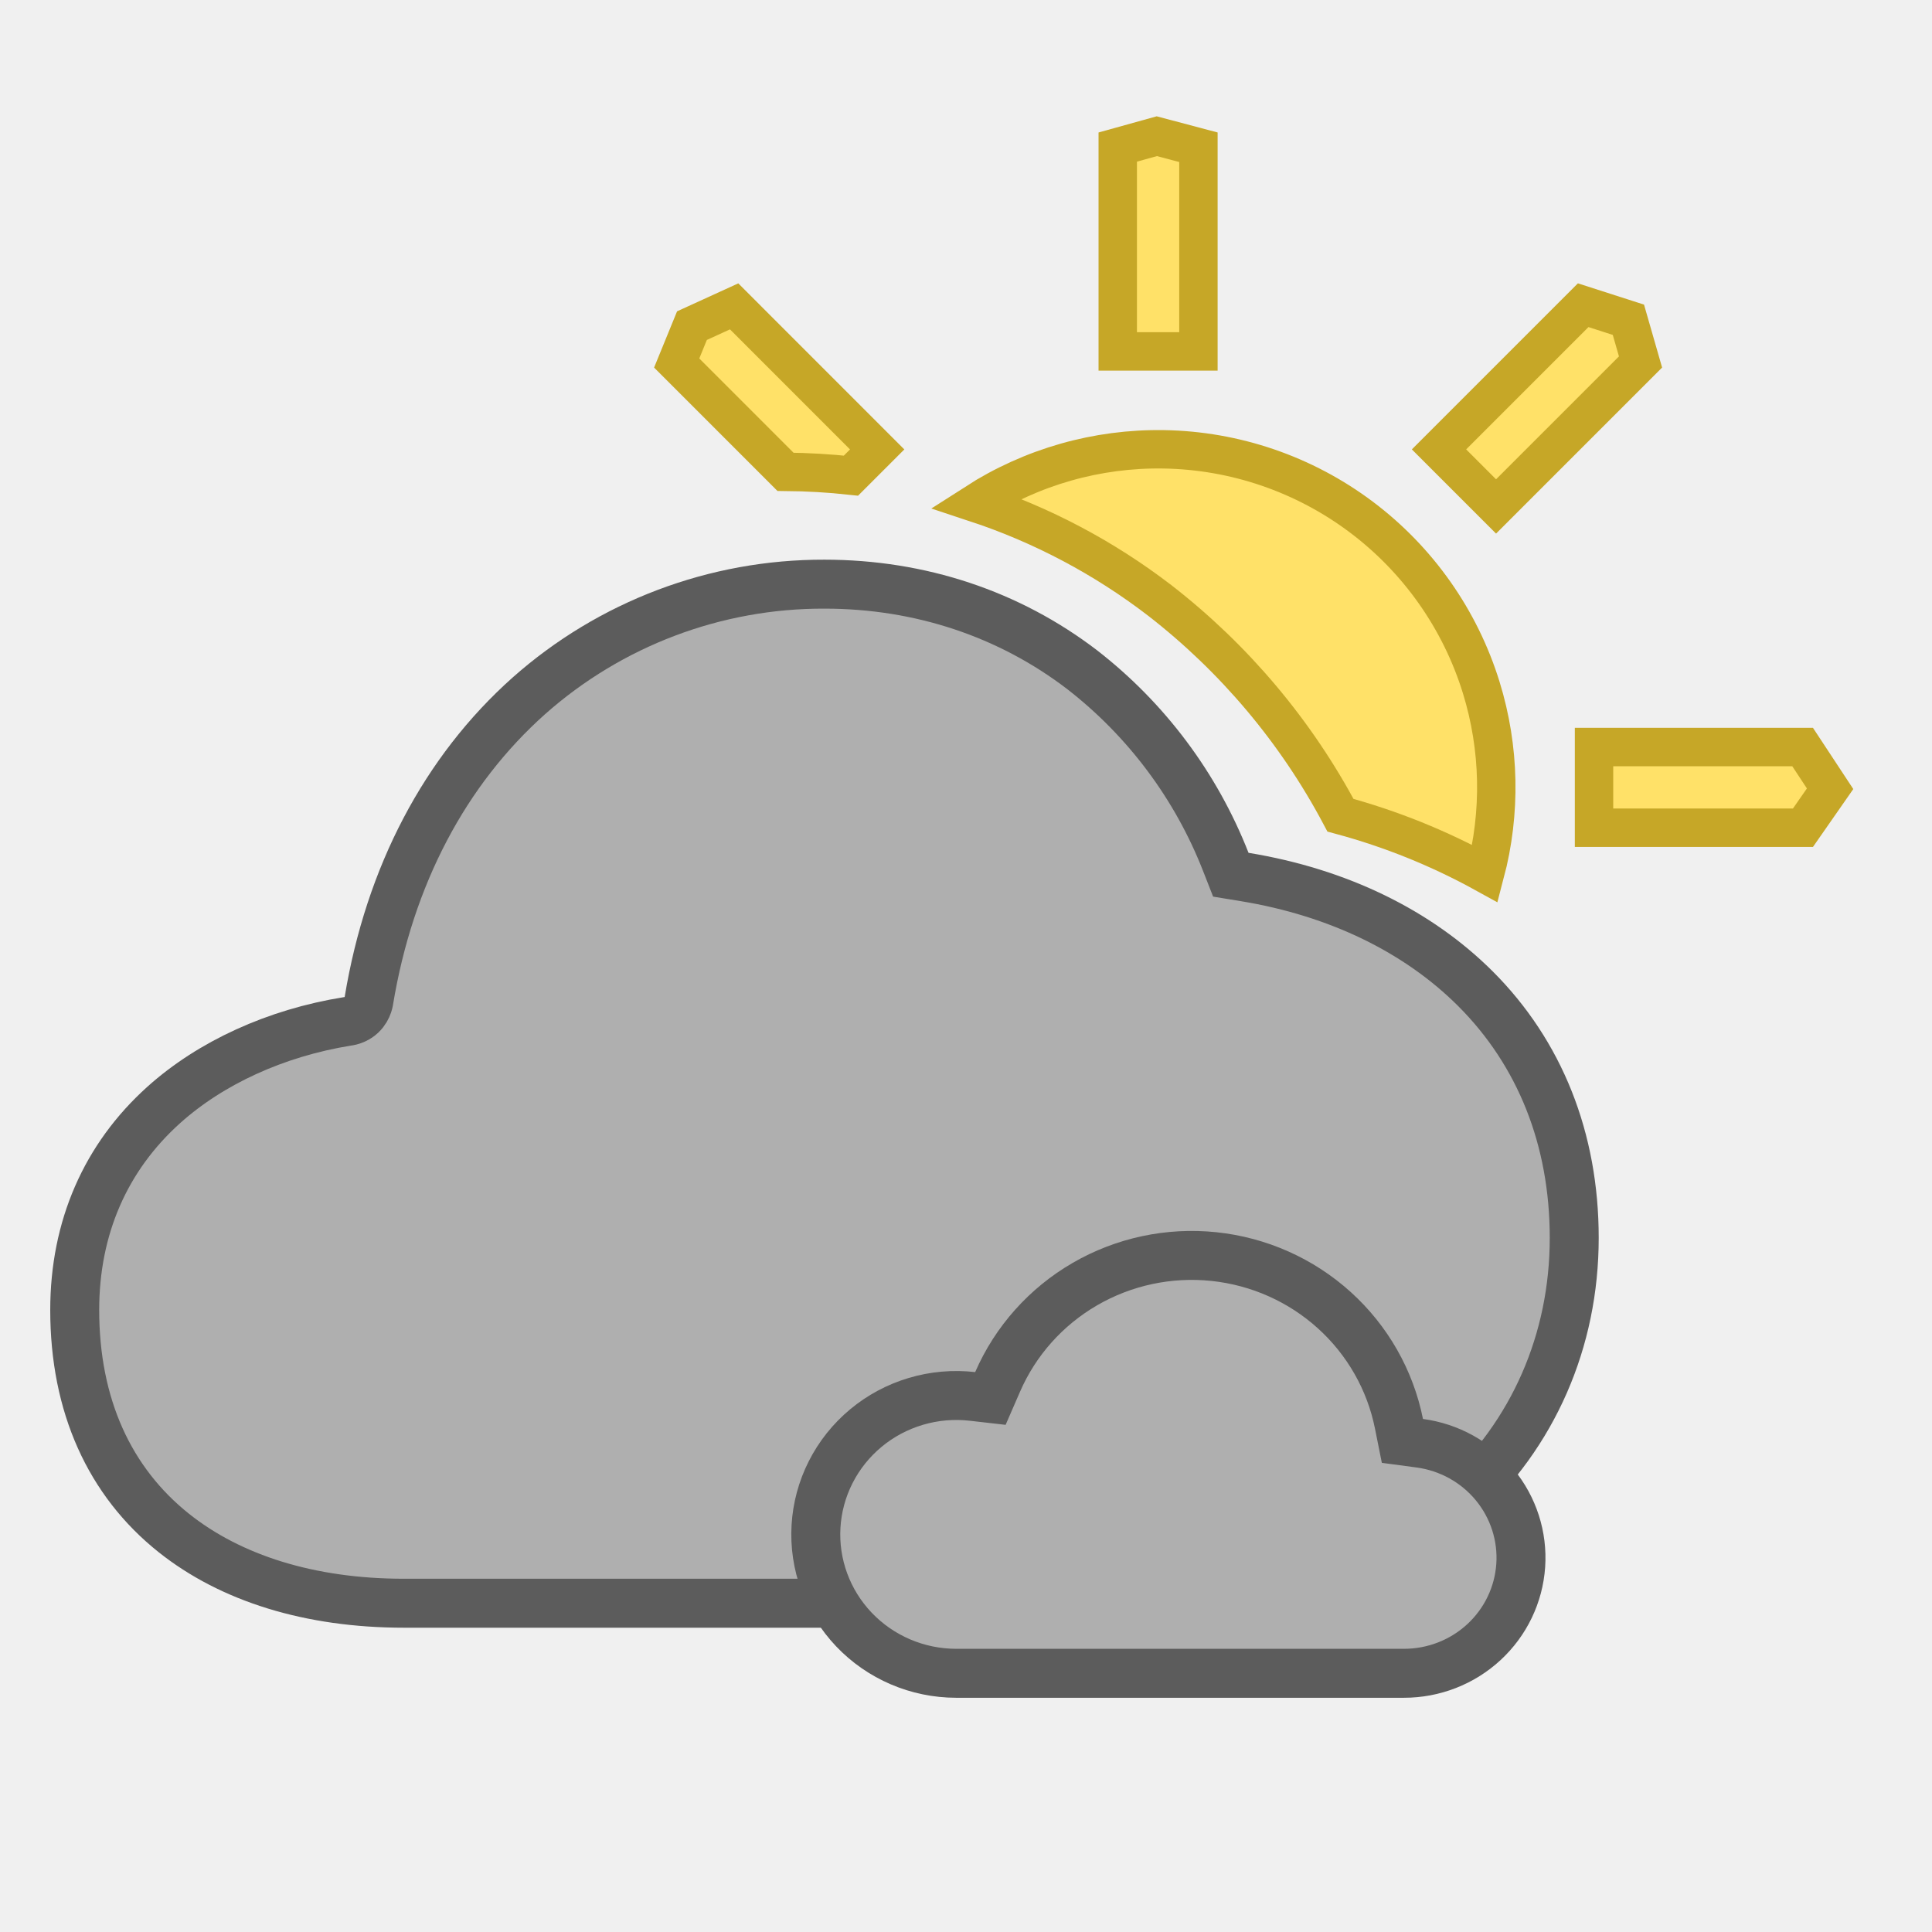
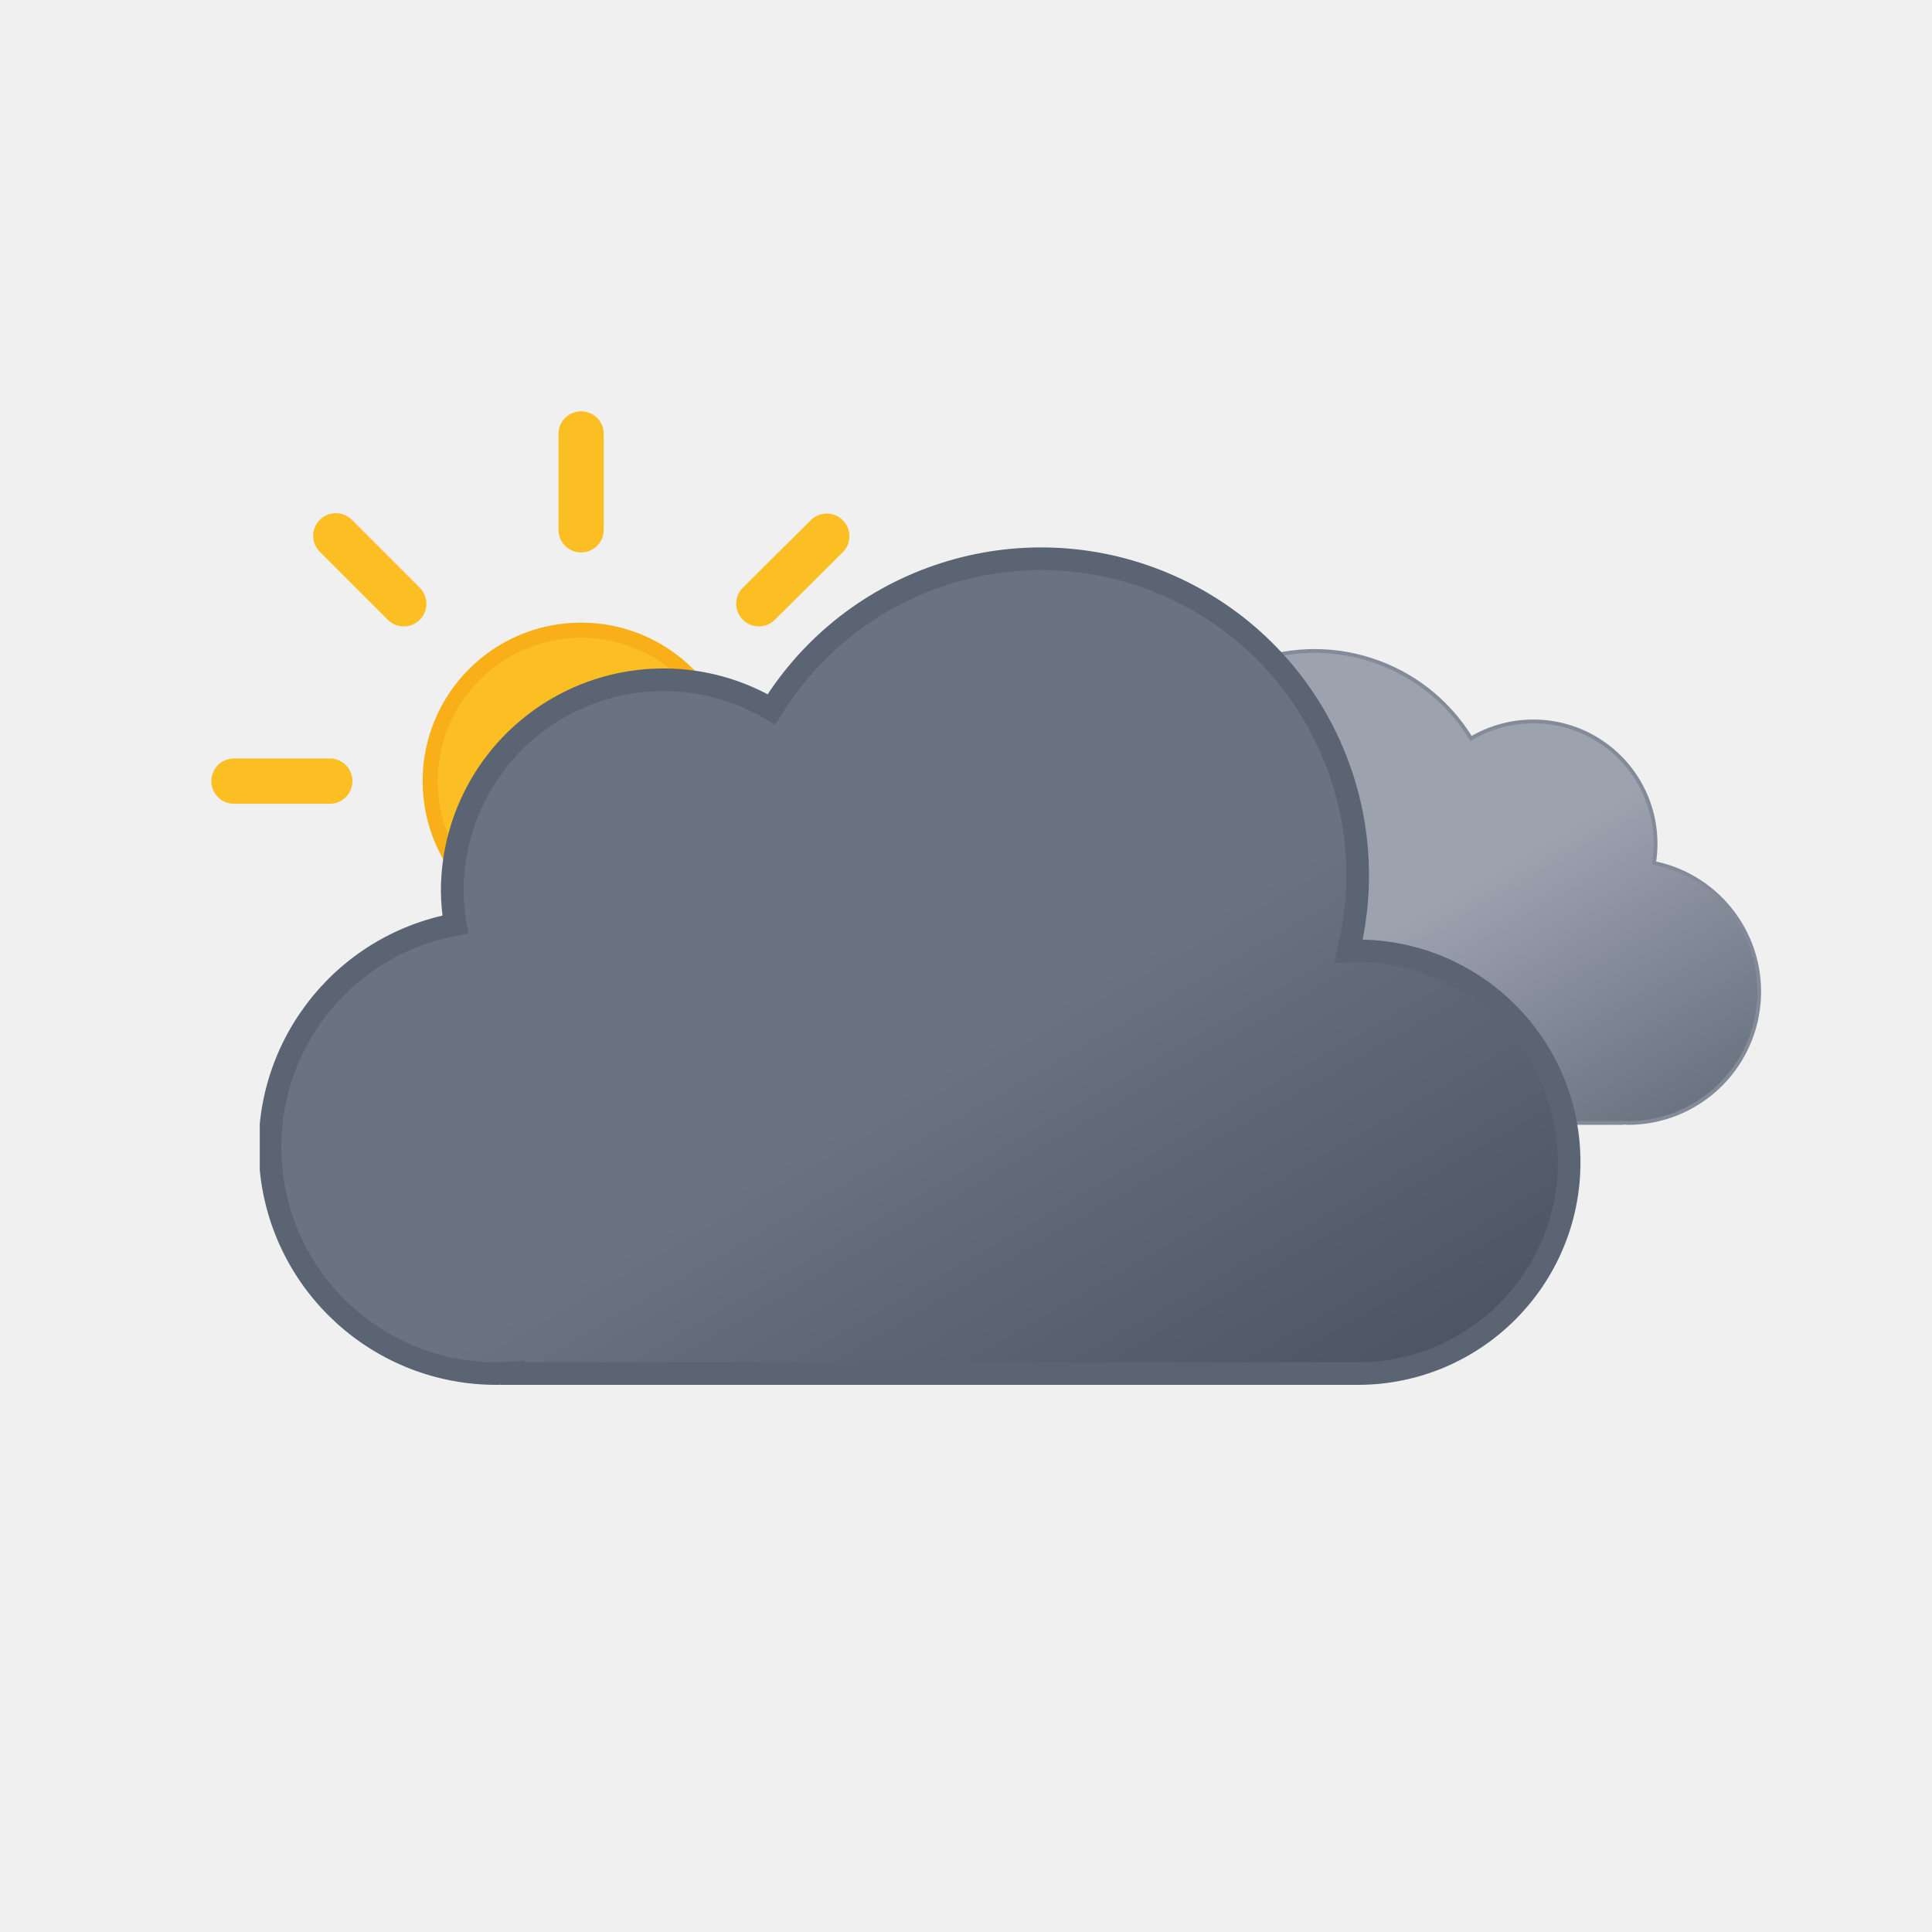
- <svg xmlns="http://www.w3.org/2000/svg" width="6038" height="6038" viewBox="0 0 6038 6038" fill="none">
-   <g clip-path="url(#clip0_9_8)">
-     <path d="M3623.38 1875.61L3623.26 1875.51L3623.13 1875.42C3449.83 1742.6 3255.69 1640.02 3048.92 1571.71C3224.02 1459.2 3428.76 1400.75 3637.48 1404.21C3860.19 1407.91 4076.03 1481.91 4254.15 1615.65C4432.28 1749.38 4563.58 1935.99 4629.29 2148.82C4687.75 2338.16 4691.64 2539.62 4641.29 2730.26C4498.57 2651.51 4346.82 2590.22 4189.32 2547.76C4050.49 2286.22 3857.61 2057.08 3623.38 1875.61ZM4981.75 2586.86V2334.71H5633.68L5719.53 2465.06L5634.68 2586.86H4981.75ZM3615.36 425.672L3745.38 460.159V1098.29H3493.25V459.602L3615.36 425.672ZM2741.38 1404.59L2659.52 1486.46C2591.53 1479.1 2523.22 1475.13 2454.83 1474.57L2114.81 1134.53L2162.55 1017.7L2294.37 957.467L2741.38 1404.59ZM5127.08 1131.24L4675.58 1582.78L4497.29 1404.48L4947.9 953.859L5089.17 999.317L5127.08 1131.24Z" fill="#FFE168" stroke="#C6A727" stroke-width="120" />
-     <path d="M4559.08 4693.63L4559.04 4693.67L4559 4693.7C4335.44 4897.06 4031.86 5010.5 3703.09 5010.5H1262.55C967.924 5010.5 720.858 4932.31 543.291 4790.99C342.432 4630.95 233.5 4392.64 233.5 4093.99C233.5 3836.62 330.13 3616.29 512.027 3452.99C658.107 3321.85 861.284 3228.21 1085.73 3192.06C1090.68 3191.48 1099.16 3189.97 1108.59 3185.68C1142.97 3170.05 1150.64 3138.5 1152.23 3130.58L1152.48 3129.32L1152.69 3128.04C1217.35 2736.4 1391.2 2407.79 1652.77 2174.72C1907.38 1948.91 2236.16 1824.66 2576.47 1825.64L2576.58 1825.64H2576.69C2875.69 1825.64 3153.77 1918.36 3382.19 2093.13C3583.01 2249.1 3738 2456.41 3830.76 2693.19L3846.64 2733.73L3889.61 2740.77C4182.87 2788.84 4431.49 2910.73 4611.24 3090.08C4812.13 3290.99 4919.88 3558.92 4919.88 3868.68C4919.88 4190.26 4791.68 4482.64 4559.08 4693.63Z" fill="#AFAFAF" stroke="#5C5C5C" stroke-width="153" />
-     <path d="M4372.16 4449.63L4382.89 4503.19L4437.03 4510.43C4529.13 4522.74 4612.89 4569.25 4671.42 4640.27C4729.93 4711.27 4758.91 4801.51 4752.67 4892.69C4746.42 4983.88 4705.4 5069.47 4637.68 5132.06C4569.93 5194.68 4480.54 5229.56 4387.59 5229.46L4387.54 5229.46H4387.5L2987.97 5229.46C2987.95 5229.46 2987.92 5229.46 2987.9 5229.46C2928.05 5229.36 2868.88 5217.17 2814 5193.65C2759.1 5170.13 2709.68 5135.78 2668.74 5092.75C2627.8 5049.72 2596.21 4998.92 2575.85 4943.47C2555.49 4888.02 2546.78 4829.06 2550.24 4770.2C2553.7 4711.33 2569.26 4653.76 2595.99 4601C2622.72 4548.24 2660.07 4501.38 2705.8 4463.32C2751.53 4425.25 2804.67 4396.8 2861.98 4379.73C2919.29 4362.67 2979.53 4357.36 3039 4364.14L3095.26 4370.56L3117.83 4318.63C3173.44 4190.71 3268.98 4083.61 3390.63 4013.1C3512.29 3942.6 3653.62 3912.44 3793.93 3927.13C3934.24 3941.81 4066.02 4000.55 4170.03 4094.61C4274.03 4188.66 4344.8 4313.09 4372.16 4449.63Z" fill="#AFAFAF" stroke="#5C5C5C" stroke-width="153" />
-   </g>
+ <svg xmlns="http://www.w3.org/2000/svg" xmlns:xlink="http://www.w3.org/1999/xlink" viewBox="0 0 512 512">
  <defs>
-     <clipPath id="clip0_9_8">
-       <rect width="6038" height="6038" fill="white" />
-     </clipPath>
+     <symbol id="f" viewBox="0 0 196 196">
+       <circle cx="98" cy="98" r="40" fill="url(#a)" stroke="#f8af18" stroke-miterlimit="10" stroke-width="4" />
+       <path fill="none" stroke="#fbbf24" stroke-linecap="round" stroke-miterlimit="10" stroke-width="12" d="M98 31.4V6m0 184v-25.4M145.1 51l18-17.9M33 163l18-17.9M51 51 33 33m130.1 130.1-18-18M6 98h25.4M190 98h-25.4">
+         <animateTransform additive="sum" attributeName="transform" dur="6s" repeatCount="indefinite" type="rotate" values="0 98 98; 45 98 98" />
+       </path>
+     </symbol>
+     <symbol id="d" viewBox="0 0 200.3 126.1">
+       <path fill="url(#b)" stroke="#848b98" stroke-miterlimit="10" d="M.5 93.2a32.4 32.4 0 0032.4 32.4h129.8v-.1l2.3.1a34.8 34.8 0 006.5-68.9 32.4 32.4 0 00-48.5-33 48.6 48.6 0 00-88.6 37.1h-1.5A32.4 32.4 0 00.5 93.1Z" />
+     </symbol>
+     <symbol id="e" viewBox="0 0 350 222">
+       <path fill="url(#c)" stroke="#5b6472" stroke-miterlimit="10" stroke-width="6" d="m291 107-2.5.1A83.9 83.9 0 00135.6 43 56 56 0 0051 91a56.6 56.6 0 00.8 9A60 60 0 0063 219l4-.2v.2h224a56 56 0 000-112Z" />
+     </symbol>
+     <symbol id="g" overflow="visible" viewBox="0 0 398 222">
+       <use xlink:href="#d" width="200.3" height="126.1" transform="translate(198 27)">
+         <animateTransform additive="sum" attributeName="transform" dur="6s" repeatCount="indefinite" type="translate" values="-9 0; 9 0; -9 0" />
+       </use>
+       <use xlink:href="#e" width="350" height="222">
+         <animateTransform additive="sum" attributeName="transform" dur="6s" repeatCount="indefinite" type="translate" values="-18 0; 18 0; -18 0" />
+       </use>
+     </symbol>
+     <symbol id="h" overflow="visible" viewBox="0 0 410.8 258">
+       <use xlink:href="#f" width="196" height="196" />
+       <use xlink:href="#g" width="398" height="222" transform="translate(12.84 36)" />
+     </symbol>
+     <linearGradient id="b" x1="52.7" x2="133.4" y1="9.6" y2="149.3" gradientUnits="userSpaceOnUse">
+       <stop offset="0" stop-color="#9ca3af" />
+       <stop offset=".5" stop-color="#9ca3af" />
+       <stop offset="1" stop-color="#6b7280" />
+     </linearGradient>
+     <linearGradient id="c" x1="99.5" x2="232.6" y1="30.7" y2="261.4" gradientUnits="userSpaceOnUse">
+       <stop offset="0" stop-color="#6b7280" />
+       <stop offset=".5" stop-color="#6b7280" />
+       <stop offset="1" stop-color="#4b5563" />
+     </linearGradient>
+     <linearGradient id="a" x1="78" x2="118" y1="63.4" y2="132.7" gradientUnits="userSpaceOnUse">
+       <stop offset="0" stop-color="#fbbf24" />
+       <stop offset=".5" stop-color="#fbbf24" />
+       <stop offset="1" stop-color="#f59e0b" />
+     </linearGradient>
  </defs>
+   <use xlink:href="#h" width="410.8" height="258" transform="translate(56 109)" />
</svg>
